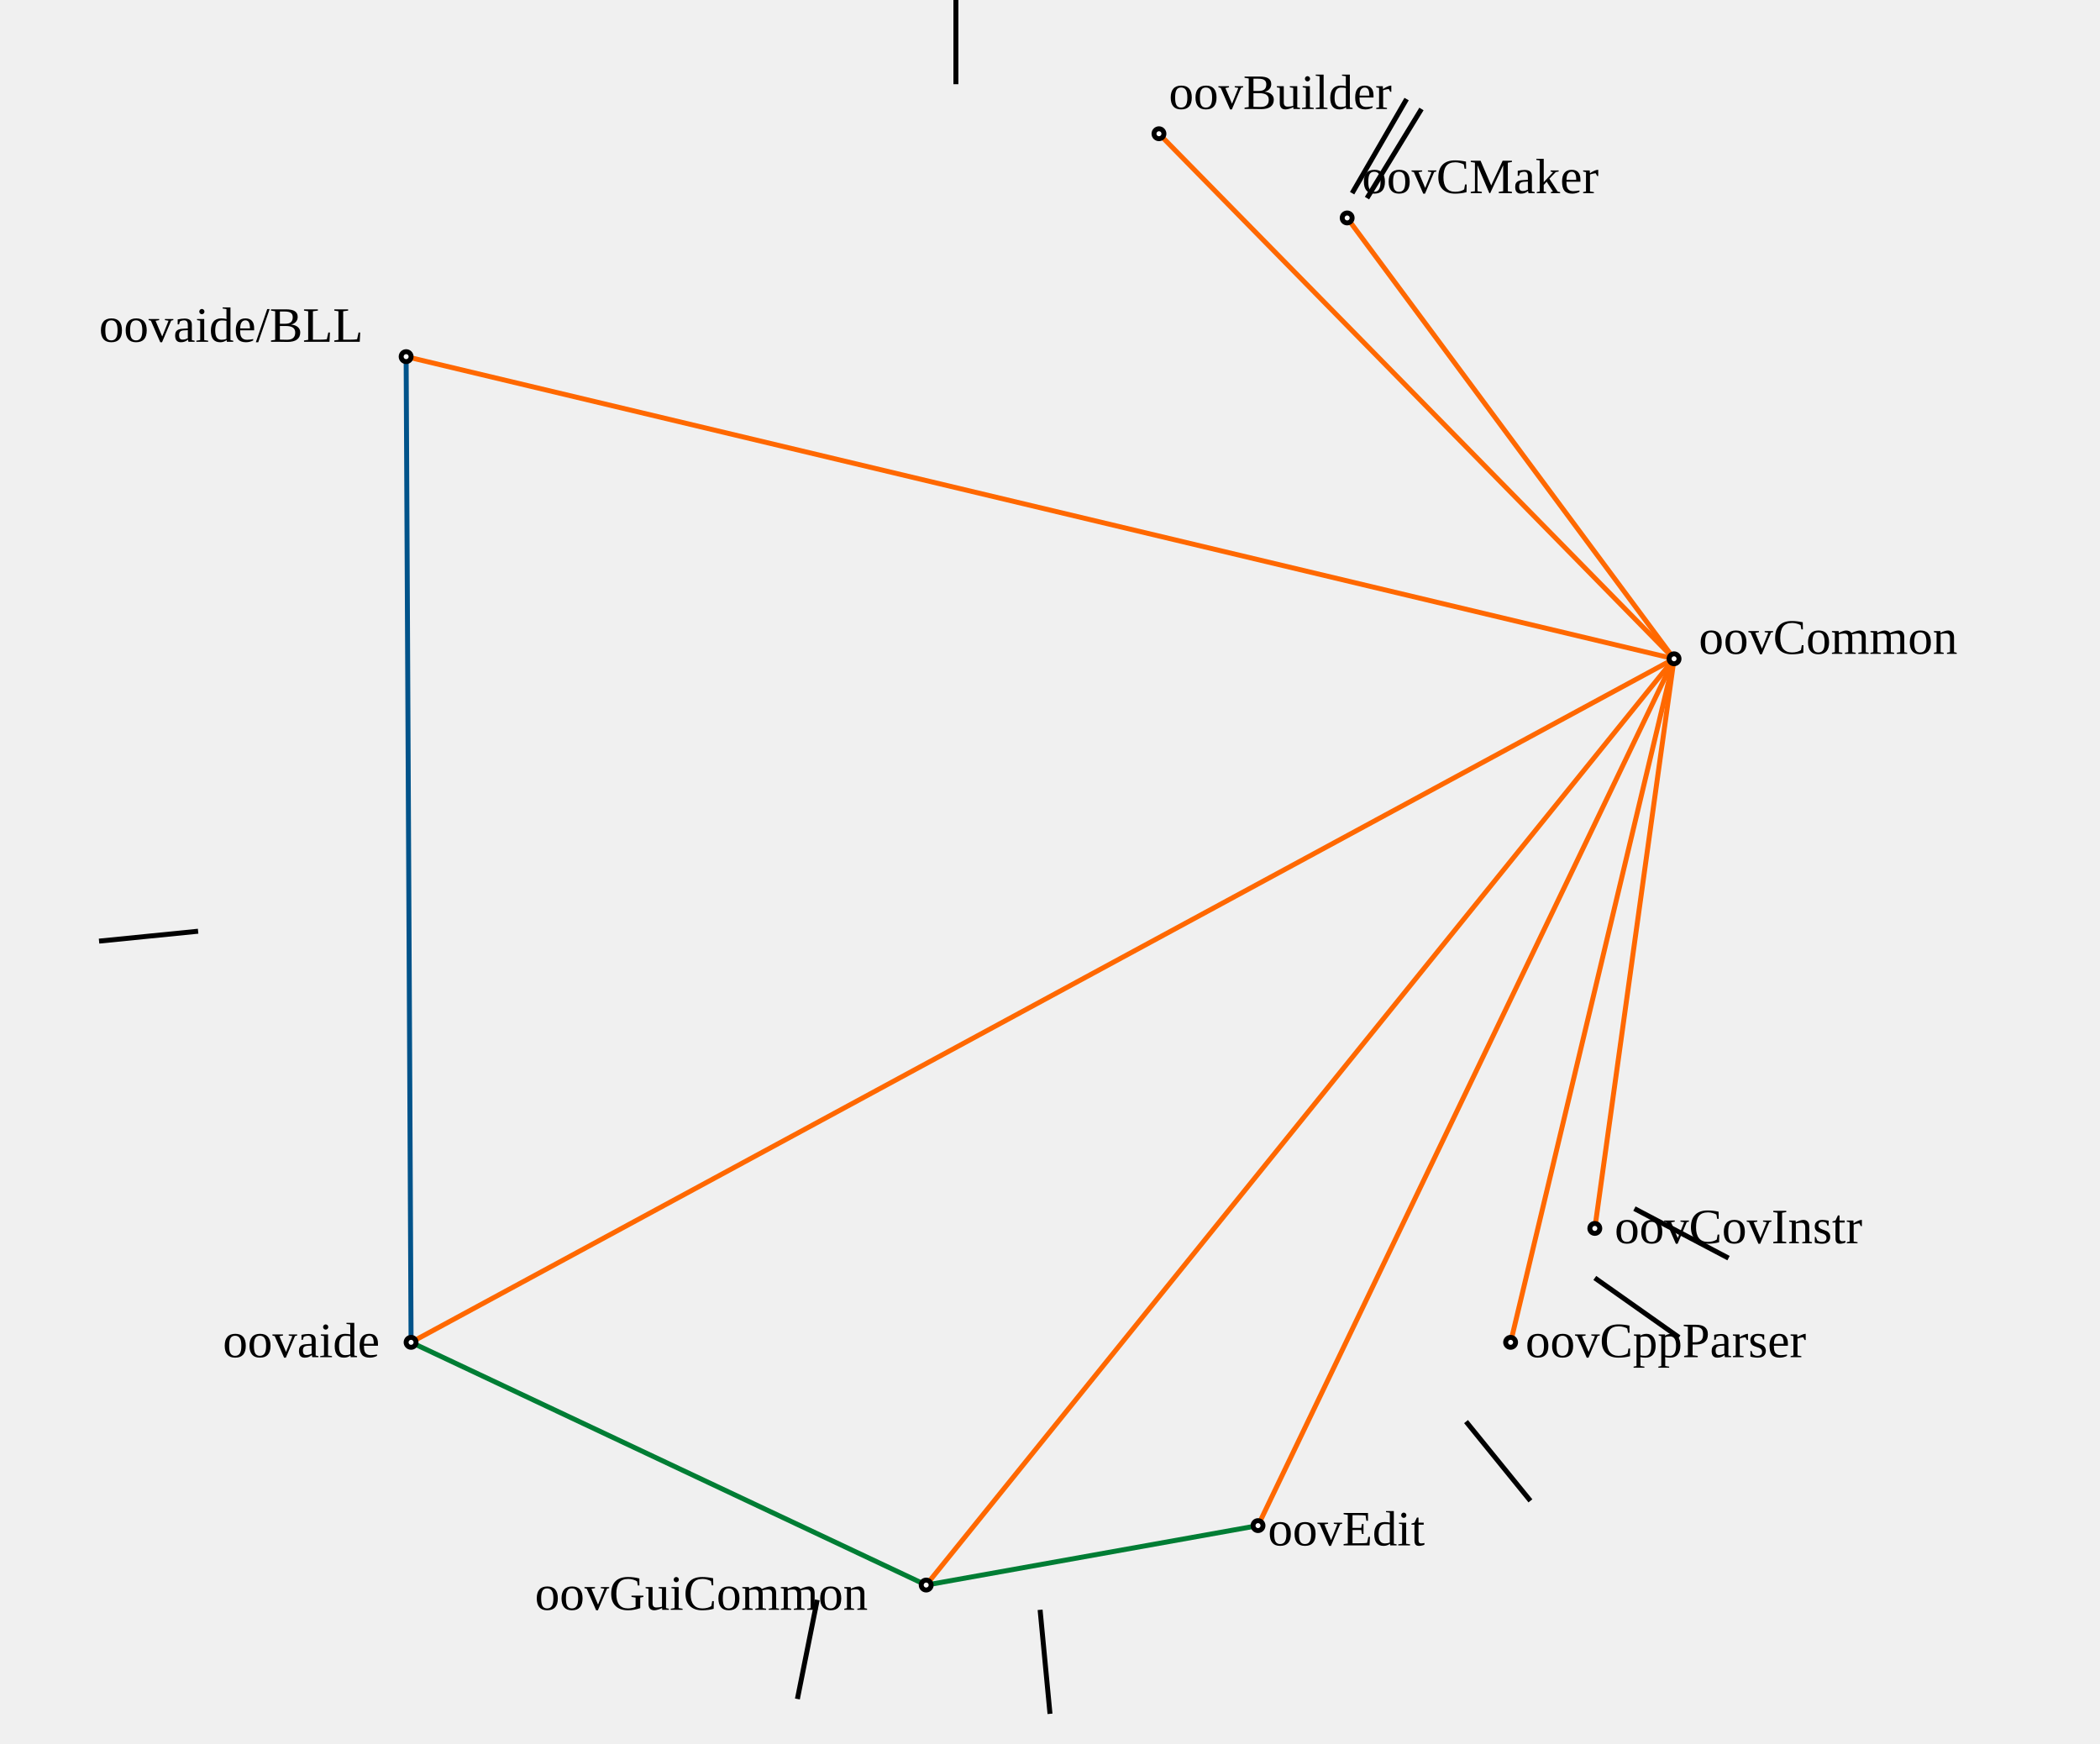
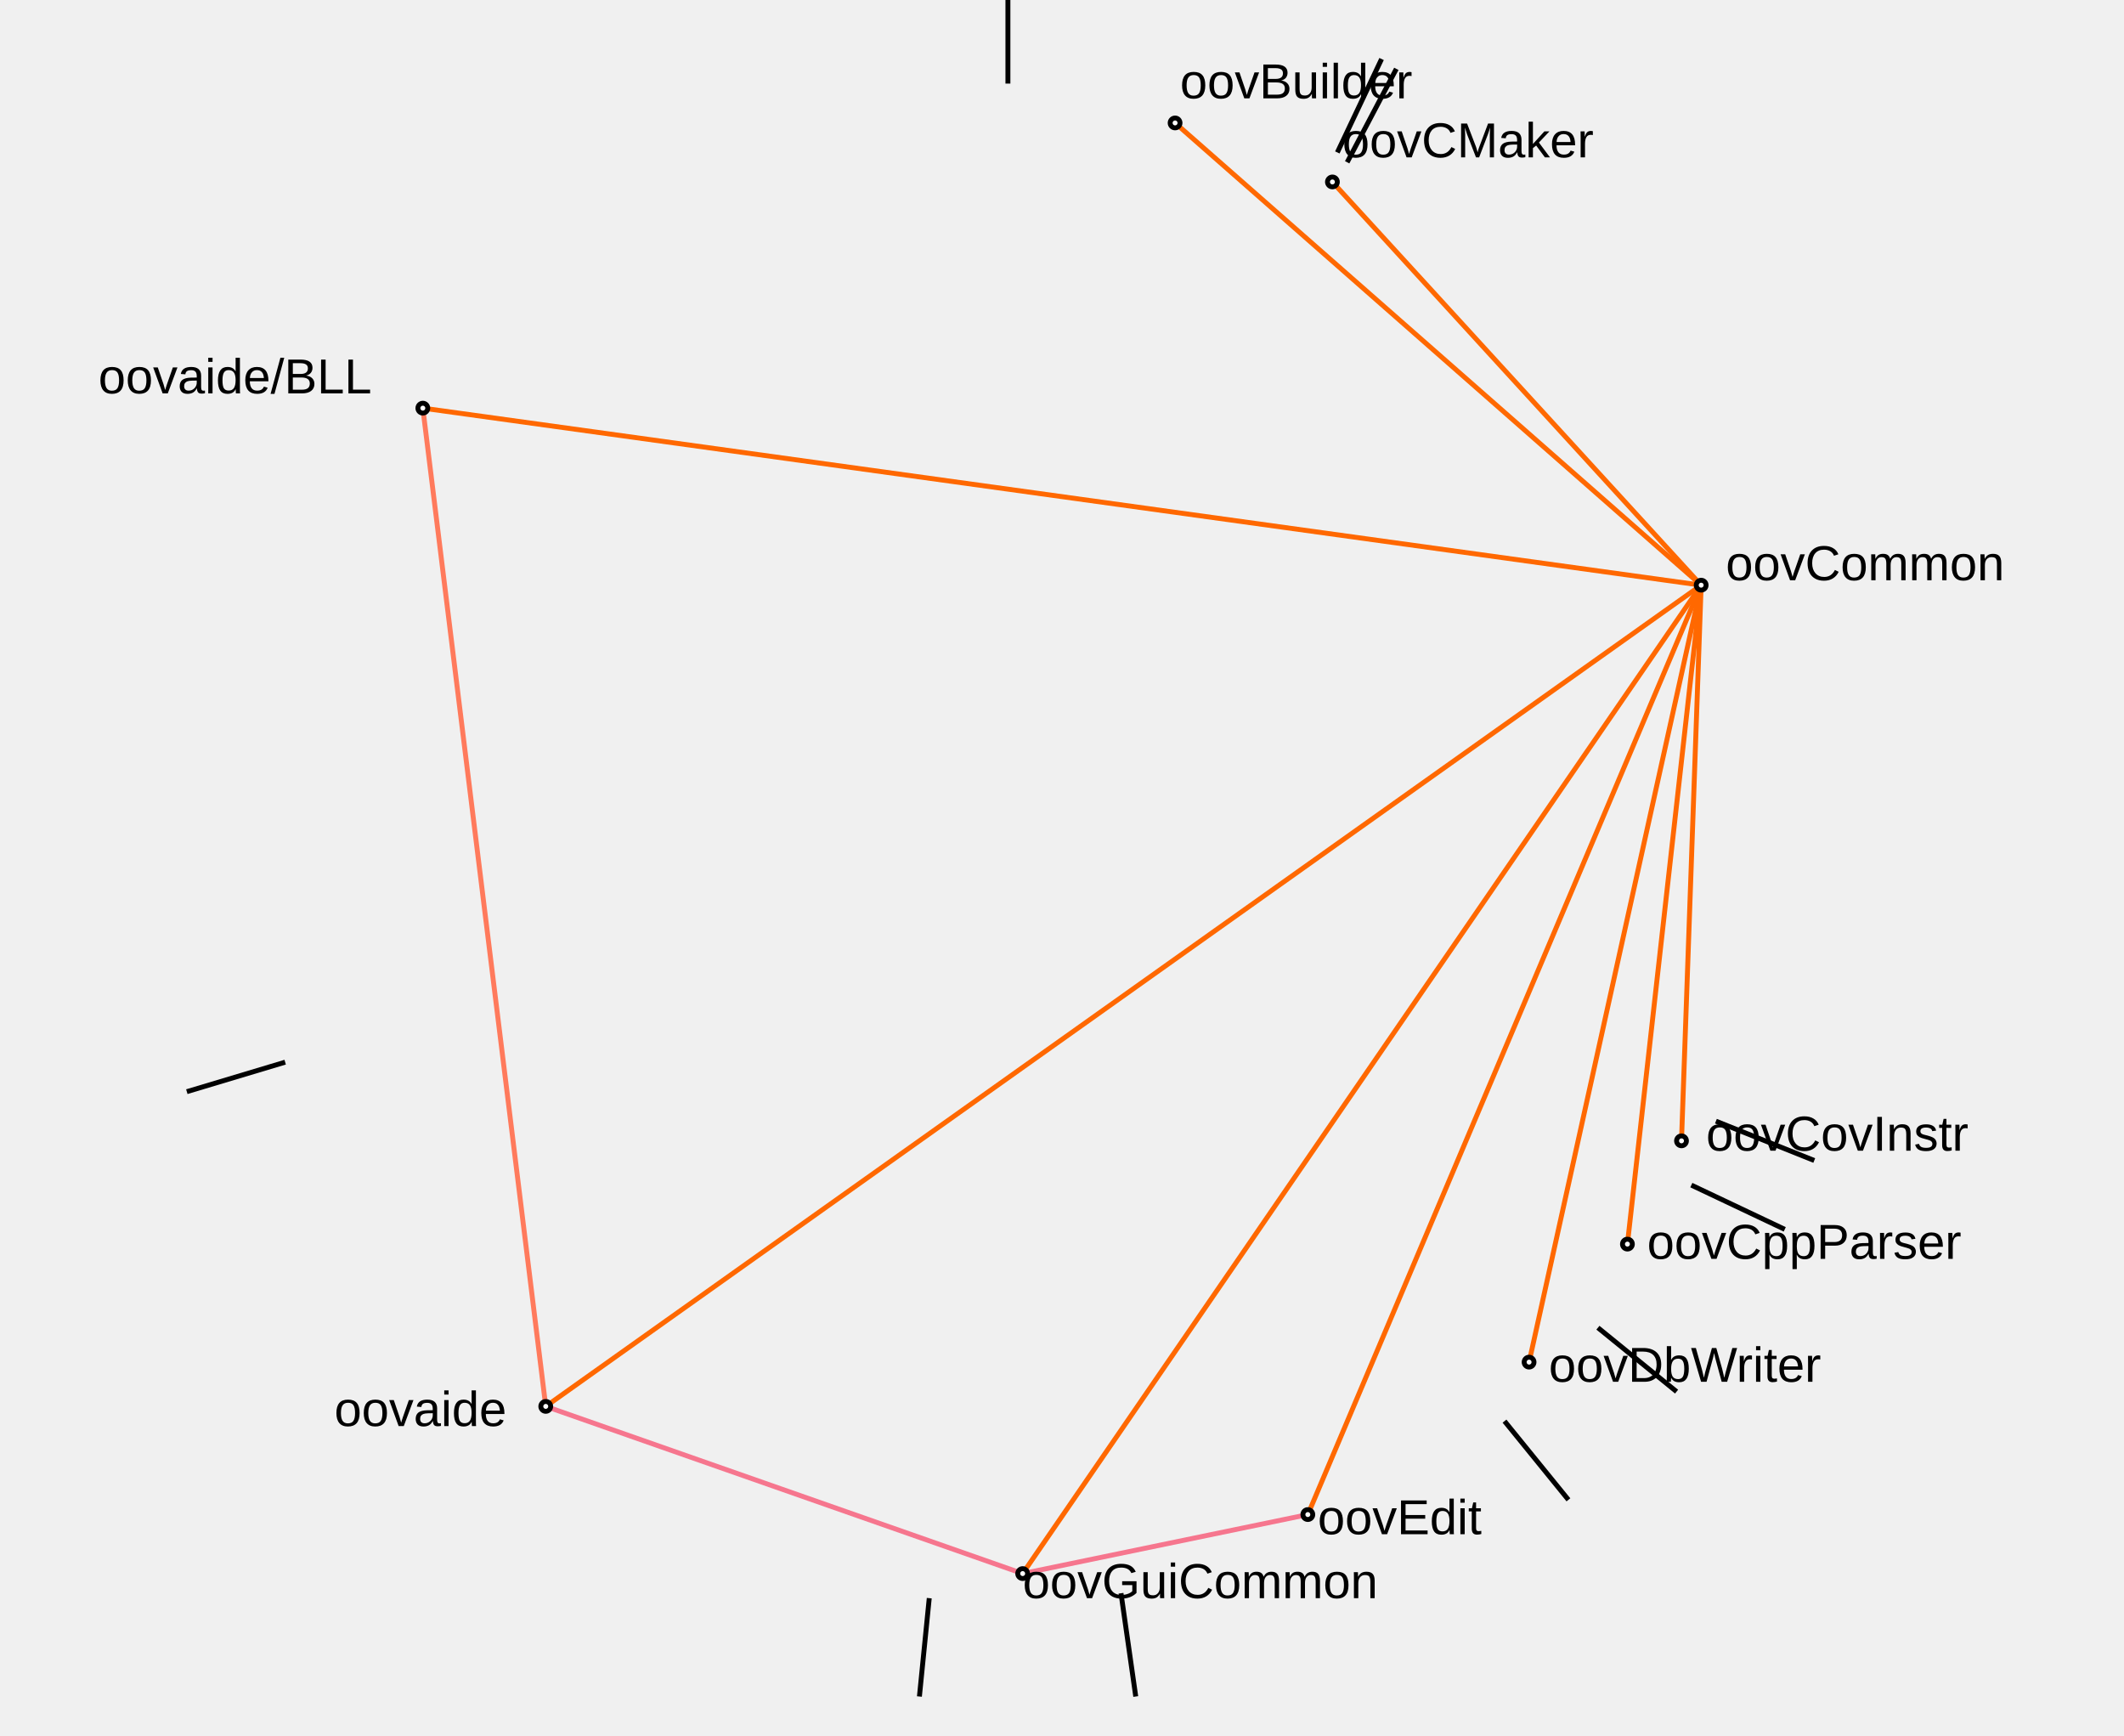
- <svg xmlns="http://www.w3.org/2000/svg" version="1.1" width="424" height="352">
+ <svg xmlns="http://www.w3.org/2000/svg" version="1.1" font-family="Arial, Helvetica, sans-serif" font-size="10.00" width="432" height="353" viewbox="0 0 432 353">
  <g fill="#f5f5ff" stroke="#000000" style="stroke-width:1">
-     <line x1="273" y1="39" x2="284" y2="20" />
-     <line x1="276" y1="40" x2="287" y2="22" />
-     <line x1="330" y1="244" x2="349" y2="254" />
-     <line x1="322" y1="258" x2="339" y2="270" />
-     <line x1="296" y1="287" x2="309" y2="303" />
-     <line x1="210" y1="325" x2="212" y2="346" />
-     <line x1="165" y1="323" x2="161" y2="343" />
-     <line x1="40" y1="188" x2="20" y2="190" />
-     <line x1="193" y1="17" x2="193" y2="-4" />
+     <line x1="272" y1="31" x2="281" y2="12" />
+     <line x1="274" y1="33" x2="284" y2="14" />
+     <line x1="349" y1="228" x2="369" y2="236" />
+     <line x1="344" y1="241" x2="363" y2="250" />
+     <line x1="325" y1="270" x2="341" y2="283" />
+     <line x1="306" y1="289" x2="319" y2="305" />
+     <line x1="228" y1="324" x2="231" y2="345" />
+     <line x1="189" y1="325" x2="187" y2="345" />
+     <line x1="58" y1="216" x2="38" y2="222" />
+     <line x1="205" y1="17" x2="205" y2="-4" />
  </g>
  <g fill="#f5f5ff" stroke="#ff6800" style="stroke-width:1">
-     <line x1="338" y1="133" x2="234" y2="27" />
-     <line x1="338" y1="133" x2="272" y2="44" />
-     <line x1="338" y1="133" x2="322" y2="248" />
-     <line x1="338" y1="133" x2="305" y2="271" />
-     <line x1="338" y1="133" x2="254" y2="308" />
-     <line x1="338" y1="133" x2="187" y2="320" />
-     <line x1="338" y1="133" x2="83" y2="271" />
-     <line x1="338" y1="133" x2="82" y2="72" />
+     <line x1="346" y1="119" x2="239" y2="25" />
+     <line x1="346" y1="119" x2="271" y2="37" />
+     <line x1="346" y1="119" x2="342" y2="232" />
+     <line x1="346" y1="119" x2="331" y2="253" />
+     <line x1="346" y1="119" x2="311" y2="277" />
+     <line x1="346" y1="119" x2="266" y2="308" />
+     <line x1="346" y1="119" x2="208" y2="320" />
+     <line x1="346" y1="119" x2="111" y2="286" />
+     <line x1="346" y1="119" x2="86" y2="83" />
  </g>
-   <g fill="#f5f5ff" stroke="#007d34" style="stroke-width:1">
-     <line x1="187" y1="320" x2="254" y2="308" />
-     <line x1="187" y1="320" x2="83" y2="271" />
+   <g fill="#f5f5ff" stroke="#f6768e" style="stroke-width:1">
+     <line x1="208" y1="320" x2="266" y2="308" />
+     <line x1="208" y1="320" x2="111" y2="286" />
  </g>
-   <g fill="#f5f5ff" stroke="#00538a" style="stroke-width:1">
-     <line x1="82" y1="72" x2="83" y2="271" />
+   <g fill="#f5f5ff" stroke="#ff7a5c" style="stroke-width:1">
+     <line x1="86" y1="83" x2="111" y2="286" />
  </g>
  <g fill="#f5f5ff" stroke="#c10020" style="stroke-width:1">
</g>
  <g fill="#f5f5ff" stroke="#000000" style="stroke-width:1">
-     <circle cx="234" cy="27" r="1" style="fill:#ffffff" />
-     <circle cx="272" cy="44" r="1" style="fill:#ffffff" />
-     <circle cx="338" cy="133" r="1" style="fill:#ffffff" />
-     <circle cx="322" cy="248" r="1" style="fill:#ffffff" />
-     <circle cx="305" cy="271" r="1" style="fill:#ffffff" />
-     <circle cx="254" cy="308" r="1" style="fill:#ffffff" />
-     <circle cx="187" cy="320" r="1" style="fill:#ffffff" />
-     <circle cx="83" cy="271" r="1" style="fill:#ffffff" />
-     <circle cx="82" cy="72" r="1" style="fill:#ffffff" />
+     <circle cx="239" cy="25" r="1" style="fill:#ffffff" />
+     <circle cx="271" cy="37" r="1" style="fill:#ffffff" />
+     <circle cx="346" cy="119" r="1" style="fill:#ffffff" />
+     <circle cx="342" cy="232" r="1" style="fill:#ffffff" />
+     <circle cx="331" cy="253" r="1" style="fill:#ffffff" />
+     <circle cx="311" cy="277" r="1" style="fill:#ffffff" />
+     <circle cx="266" cy="308" r="1" style="fill:#ffffff" />
+     <circle cx="208" cy="320" r="1" style="fill:#ffffff" />
+     <circle cx="111" cy="286" r="1" style="fill:#ffffff" />
+     <circle cx="86" cy="83" r="1" style="fill:#ffffff" />
  </g>
-   <g font-size="10" stroke="none">
-     <text x="236" y="22">oovBuilder</text>
-     <text x="275" y="39">oovCMaker</text>
-     <text x="343" y="132">oovCommon</text>
-     <text x="326" y="251">oovCovInstr</text>
-     <text x="308" y="274">oovCppParser</text>
-     <text x="256" y="312">oovEdit</text>
-     <text x="108" y="325">oovGuiCommon</text>
-     <text x="45" y="274">oovaide</text>
-     <text x="20" y="69">oovaide/BLL</text>
+   <g stroke="none">
+     <text x="240" y="20">oovBuilder</text>
+     <text x="273" y="32">oovCMaker</text>
+     <text x="351" y="118">oovCommon</text>
+     <text x="347" y="234">oovCovInstr</text>
+     <text x="335" y="256">oovCppParser</text>
+     <text x="315" y="281">oovDbWriter</text>
+     <text x="268" y="312">oovEdit</text>
+     <text x="208" y="325">oovGuiCommon</text>
+     <text x="68" y="290">oovaide</text>
+     <text x="20" y="80">oovaide/BLL</text>
  </g>
</svg>
